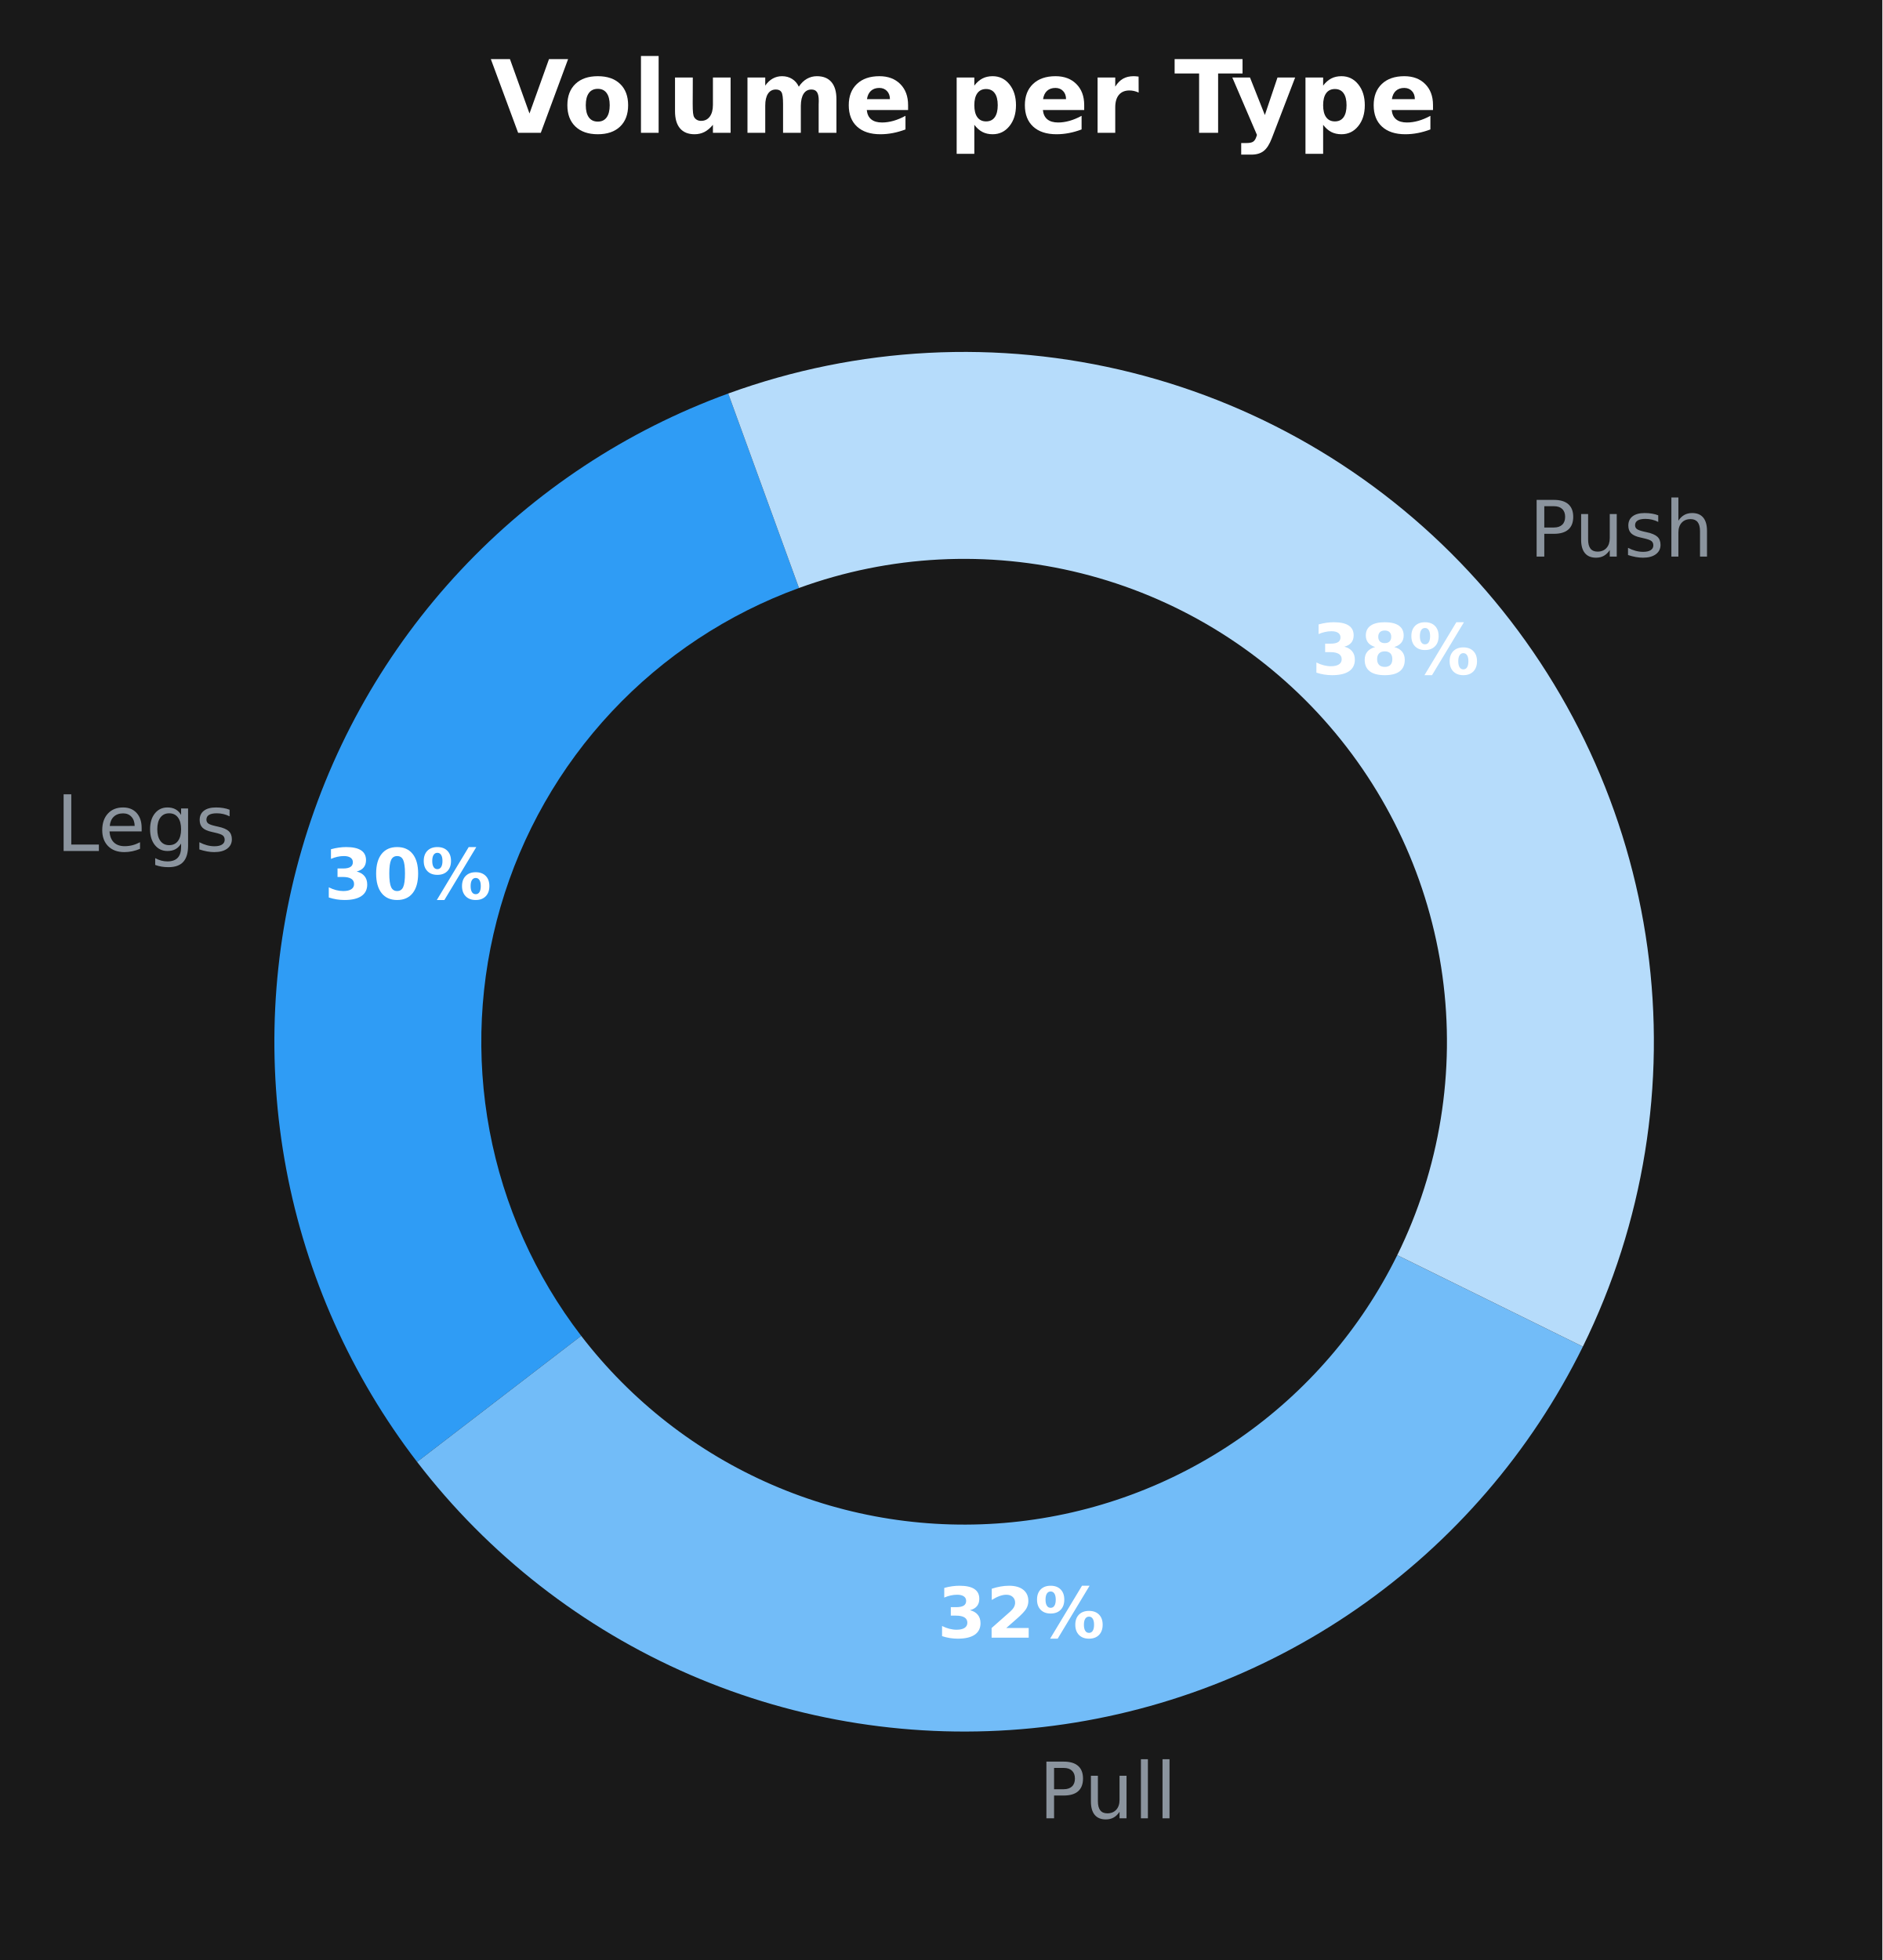
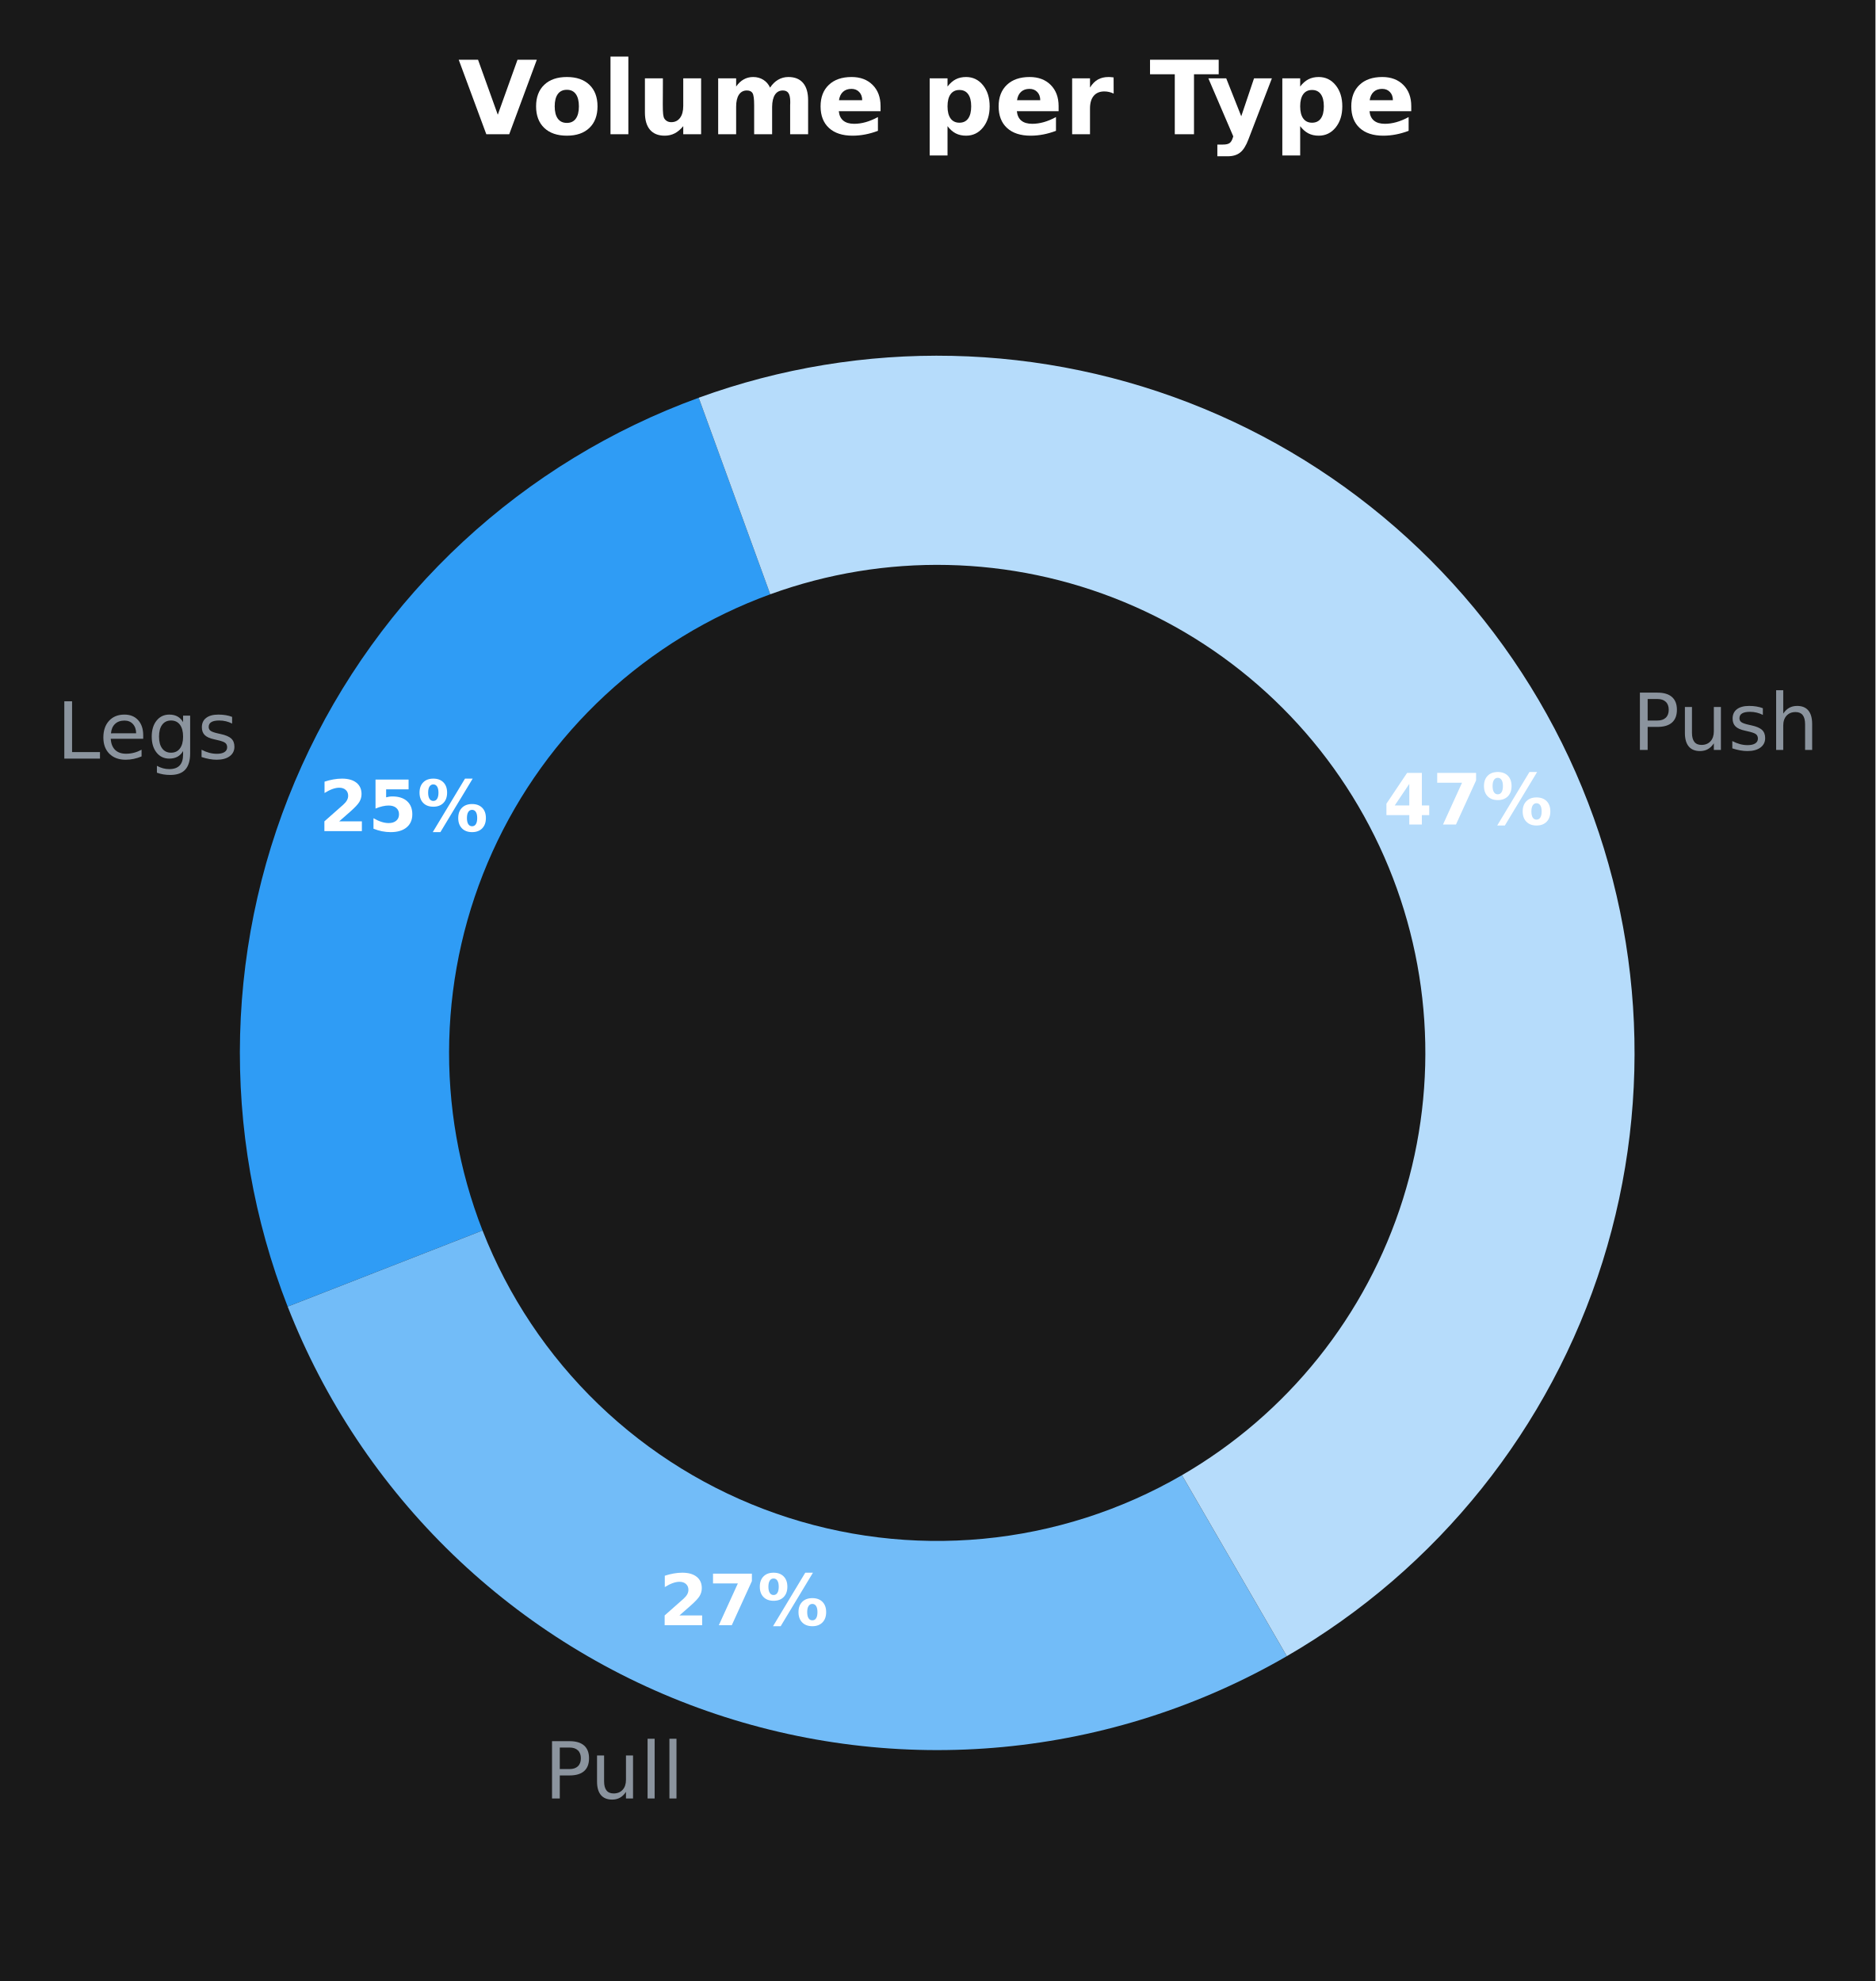
- <svg xmlns="http://www.w3.org/2000/svg" xmlns:xlink="http://www.w3.org/1999/xlink" width="242.069pt" height="252.038pt" viewBox="0 0 242.069 252.038" version="1.1">
+ <svg xmlns="http://www.w3.org/2000/svg" xmlns:xlink="http://www.w3.org/1999/xlink" width="238.555pt" height="252.038pt" viewBox="0 0 238.555 252.038" version="1.1">
  <defs>
    <style type="text/css">*{stroke-linejoin: round; stroke-linecap: butt}</style>
  </defs>
  <g id="figure_1">
    <g id="patch_1">
-       <path d="M 0 252.038  L 242.069 252.038  L 242.069 0  L 0 0  z " style="fill: #191919" />
+       <path d="M 0 252.038  L 238.555 252.038  L 238.555 0  L 0 0  z " style="fill: #191919" />
    </g>
    <g id="axes_1">
      <g id="patch_2">
-         <path d="M 93.651 50.603  C 80.556 55.37 68.767 63.155 59.242 73.327  C 49.717 83.498 42.721 95.773 38.824 109.152  C 34.927 122.531 34.238 136.643 36.811 150.338  C 39.384 164.034 45.149 176.932 53.636 187.984  L 74.742 171.776  C 68.801 164.04 64.766 155.011 62.964 145.424  C 61.163 135.837 61.646 125.959 64.374 116.594  C 67.102 107.229 71.998 98.636 78.666 91.516  C 85.333 84.396 93.586 78.946 102.752 75.61  z " style="fill: #2f9cf5" />
+         <path d="M 88.877 50.603  C 77.767 54.647 67.577 60.871 58.907 68.909  C 50.237 76.947 43.261 86.638 38.39 97.411  C 33.519 108.183 30.851 119.822 30.542 131.641  C 30.233 143.459 32.29 155.221 36.592 166.234  L 61.379 156.551  C 58.368 148.842 56.928 140.609 57.144 132.336  C 57.36 124.063 59.228 115.916 62.638 108.375  C 66.048 100.834 70.931 94.051 77 88.424  C 83.069 82.797 90.202 78.44 97.979 75.61  z " style="fill: #2f9cf5" />
      </g>
      <g id="patch_3">
-         <path d="M 53.636 187.984  C 62.82 199.943 74.902 209.365 88.738 215.357  C 102.574 221.349 117.712 223.715 132.717 222.232  C 147.721 220.748 162.103 215.463 174.497 206.878  C 186.892 198.293 196.896 186.687 203.56 173.162  L 179.689 161.401  C 175.024 170.868 168.021 178.992 159.345 185.002  C 150.669 191.012 140.602 194.711 130.098 195.75  C 119.595 196.788 108.999 195.131 99.313 190.937  C 89.628 186.743 81.171 180.147 74.742 171.776  z " style="fill: #72bcf8" />
+         <path d="M 36.592 166.234  C 41.245 178.146 48.421 188.913 57.624 197.793  C 66.828 206.673 77.845 213.459 89.916 217.683  C 101.988 221.908 114.831 223.472 127.564 222.268  C 140.296 221.065 152.619 217.121 163.686 210.71  L 150.345 187.684  C 142.598 192.172 133.972 194.933 125.059 195.775  C 116.147 196.618 107.156 195.523 98.706 192.566  C 90.256 189.609 82.544 184.859 76.102 178.643  C 69.659 172.426 64.636 164.89 61.379 156.551  z " style="fill: #72bcf8" />
      </g>
      <g id="patch_4">
-         <path d="M 203.56 173.162  C 211.384 157.281 214.278 139.415 211.867 121.876  C 209.455 104.338 201.848 87.916 190.028 74.735  C 178.208 61.555 162.709 52.211 145.535 47.91  C 128.361 43.61 110.287 44.548 93.651 50.603  L 102.752 75.61  C 114.398 71.371 127.05 70.715 139.071 73.725  C 151.093 76.735 161.942 83.276 170.216 92.502  C 178.49 101.728 183.816 113.224 185.503 125.501  C 187.191 137.778 185.166 150.284 179.689 161.401  z " style="fill: #b6dcfb" />
+         <path d="M 163.686 210.71  C 182.867 199.596 197.203 181.685 203.845 160.534  C 210.487 139.384 208.964 116.493 199.58 96.408  C 190.195 76.324 173.614 60.469 153.13 51.993  C 132.645 43.517 109.709 43.021 88.877 50.603  L 97.978 75.61  C 112.561 70.302 128.616 70.65 142.955 76.583  C 157.295 82.516 168.901 93.614 175.47 107.673  C 182.04 121.732 183.105 137.756 178.456 152.561  C 173.807 167.367 163.772 179.904 150.345 187.684  z " style="fill: #b6dcfb" />
      </g>
      <g id="matplotlib.axis_1" />
      <g id="matplotlib.axis_2" />
      <g id="text_1">
-         <g style="fill: #8b949e" transform="translate(7.2 109.4311) scale(0.1 -0.1)">
+         <g style="fill: #8b949e" transform="translate(7.2 96.5155) scale(0.1 -0.1)">
          <defs>
            <path id="DejaVuSans-4c" d="M 628 4666  L 1259 4666  L 1259 531  L 3531 531  L 3531 0  L 628 0  L 628 4666  z " transform="scale(0.015625)" />
            <path id="DejaVuSans-65" d="M 3597 1894  L 3597 1613  L 953 1613  Q 991 1019 1311 708  Q 1631 397 2203 397  Q 2534 397 2845 478  Q 3156 559 3463 722  L 3463 178  Q 3153 47 2828 -22  Q 2503 -91 2169 -91  Q 1331 -91 842 396  Q 353 884 353 1716  Q 353 2575 817 3079  Q 1281 3584 2069 3584  Q 2775 3584 3186 3129  Q 3597 2675 3597 1894  z M 3022 2063  Q 3016 2534 2758 2815  Q 2500 3097 2075 3097  Q 1594 3097 1305 2825  Q 1016 2553 972 2059  L 3022 2063  z " transform="scale(0.015625)" />
            <path id="DejaVuSans-67" d="M 2906 1791  Q 2906 2416 2648 2759  Q 2391 3103 1925 3103  Q 1463 3103 1205 2759  Q 947 2416 947 1791  Q 947 1169 1205 825  Q 1463 481 1925 481  Q 2391 481 2648 825  Q 2906 1169 2906 1791  z M 3481 434  Q 3481 -459 3084 -895  Q 2688 -1331 1869 -1331  Q 1566 -1331 1297 -1286  Q 1028 -1241 775 -1147  L 775 -588  Q 1028 -725 1275 -790  Q 1522 -856 1778 -856  Q 2344 -856 2625 -561  Q 2906 -266 2906 331  L 2906 616  Q 2728 306 2450 153  Q 2172 0 1784 0  Q 1141 0 747 490  Q 353 981 353 1791  Q 353 2603 747 3093  Q 1141 3584 1784 3584  Q 2172 3584 2450 3431  Q 2728 3278 2906 2969  L 2906 3500  L 3481 3500  L 3481 434  z " transform="scale(0.015625)" />
            <path id="DejaVuSans-73" d="M 2834 3397  L 2834 2853  Q 2591 2978 2328 3040  Q 2066 3103 1784 3103  Q 1356 3103 1142 2972  Q 928 2841 928 2578  Q 928 2378 1081 2264  Q 1234 2150 1697 2047  L 1894 2003  Q 2506 1872 2764 1633  Q 3022 1394 3022 966  Q 3022 478 2636 193  Q 2250 -91 1575 -91  Q 1294 -91 989 -36  Q 684 19 347 128  L 347 722  Q 666 556 975 473  Q 1284 391 1588 391  Q 1994 391 2212 530  Q 2431 669 2431 922  Q 2431 1156 2273 1281  Q 2116 1406 1581 1522  L 1381 1569  Q 847 1681 609 1914  Q 372 2147 372 2553  Q 372 3047 722 3315  Q 1072 3584 1716 3584  Q 2034 3584 2315 3537  Q 2597 3491 2834 3397  z " transform="scale(0.015625)" />
          </defs>
          <use xlink:href="#DejaVuSans-4c" />
          <use xlink:href="#DejaVuSans-65" transform="translate(53.96289 0)" />
          <use xlink:href="#DejaVuSans-67" transform="translate(115.4863 0)" />
          <use xlink:href="#DejaVuSans-73" transform="translate(178.9629 0)" />
        </g>
      </g>
      <g id="text_2">
-         <g style="fill: #ffffff" transform="translate(41.67954 115.6046) scale(0.09 -0.09)">
+         <g style="fill: #ffffff" transform="translate(40.55118 105.7418) scale(0.09 -0.09)">
          <defs>
-             <path id="DejaVuSans-Bold-33" d="M 2981 2516  Q 3453 2394 3698 2092  Q 3944 1791 3944 1325  Q 3944 631 3412 270  Q 2881 -91 1863 -91  Q 1503 -91 1142 -33  Q 781 25 428 141  L 428 1069  Q 766 900 1098 814  Q 1431 728 1753 728  Q 2231 728 2486 893  Q 2741 1059 2741 1369  Q 2741 1688 2480 1852  Q 2219 2016 1709 2016  L 1228 2016  L 1228 2791  L 1734 2791  Q 2188 2791 2409 2933  Q 2631 3075 2631 3366  Q 2631 3634 2415 3781  Q 2200 3928 1806 3928  Q 1516 3928 1219 3862  Q 922 3797 628 3669  L 628 4550  Q 984 4650 1334 4700  Q 1684 4750 2022 4750  Q 2931 4750 3382 4451  Q 3834 4153 3834 3553  Q 3834 3144 3618 2883  Q 3403 2622 2981 2516  z " transform="scale(0.015625)" />
-             <path id="DejaVuSans-Bold-30" d="M 2944 2338  Q 2944 3213 2780 3570  Q 2616 3928 2228 3928  Q 1841 3928 1675 3570  Q 1509 3213 1509 2338  Q 1509 1453 1675 1090  Q 1841 728 2228 728  Q 2613 728 2778 1090  Q 2944 1453 2944 2338  z M 4147 2328  Q 4147 1169 3647 539  Q 3147 -91 2228 -91  Q 1306 -91 806 539  Q 306 1169 306 2328  Q 306 3491 806 4120  Q 1306 4750 2228 4750  Q 3147 4750 3647 4120  Q 4147 3491 4147 2328  z " transform="scale(0.015625)" />
+             <path id="DejaVuSans-Bold-32" d="M 1844 884  L 3897 884  L 3897 0  L 506 0  L 506 884  L 2209 2388  Q 2438 2594 2547 2791  Q 2656 2988 2656 3200  Q 2656 3528 2436 3728  Q 2216 3928 1850 3928  Q 1569 3928 1234 3808  Q 900 3688 519 3450  L 519 4475  Q 925 4609 1322 4679  Q 1719 4750 2100 4750  Q 2938 4750 3402 4381  Q 3866 4013 3866 3353  Q 3866 2972 3669 2642  Q 3472 2313 2841 1759  L 1844 884  z " transform="scale(0.015625)" />
+             <path id="DejaVuSans-Bold-35" d="M 678 4666  L 3669 4666  L 3669 3781  L 1638 3781  L 1638 3059  Q 1775 3097 1914 3117  Q 2053 3138 2203 3138  Q 3056 3138 3531 2711  Q 4006 2284 4006 1522  Q 4006 766 3489 337  Q 2972 -91 2053 -91  Q 1656 -91 1267 -14  Q 878 63 494 219  L 494 1166  Q 875 947 1217 837  Q 1559 728 1863 728  Q 2300 728 2551 942  Q 2803 1156 2803 1522  Q 2803 1891 2551 2103  Q 2300 2316 1863 2316  Q 1603 2316 1309 2248  Q 1016 2181 678 2041  L 678 4666  z " transform="scale(0.015625)" />
            <path id="DejaVuSans-Bold-25" d="M 4959 1925  Q 4738 1925 4616 1733  Q 4494 1541 4494 1184  Q 4494 825 4614 633  Q 4734 441 4959 441  Q 5184 441 5303 633  Q 5422 825 5422 1184  Q 5422 1541 5301 1733  Q 5181 1925 4959 1925  z M 4959 2450  Q 5541 2450 5875 2112  Q 6209 1775 6209 1184  Q 6209 594 5875 251  Q 5541 -91 4959 -91  Q 4378 -91 4042 251  Q 3706 594 3706 1184  Q 3706 1772 4042 2111  Q 4378 2450 4959 2450  z M 2094 -91  L 1403 -91  L 4319 4750  L 5013 4750  L 2094 -91  z M 1453 4750  Q 2034 4750 2367 4411  Q 2700 4072 2700 3481  Q 2700 2891 2367 2550  Q 2034 2209 1453 2209  Q 872 2209 539 2550  Q 206 2891 206 3481  Q 206 4072 539 4411  Q 872 4750 1453 4750  z M 1453 4225  Q 1228 4225 1106 4031  Q 984 3838 984 3481  Q 984 3122 1106 2926  Q 1228 2731 1453 2731  Q 1678 2731 1798 2926  Q 1919 3122 1919 3481  Q 1919 3838 1797 4031  Q 1675 4225 1453 4225  z " transform="scale(0.015625)" />
          </defs>
-           <use xlink:href="#DejaVuSans-Bold-33" />
-           <use xlink:href="#DejaVuSans-Bold-30" transform="translate(69.58008 0)" />
+           <use xlink:href="#DejaVuSans-Bold-32" />
+           <use xlink:href="#DejaVuSans-Bold-35" transform="translate(69.58008 0)" />
          <use xlink:href="#DejaVuSans-Bold-25" transform="translate(139.1602 0)" />
        </g>
      </g>
      <g id="text_3">
-         <g style="fill: #8b949e" transform="translate(133.5893 233.8183) scale(0.1 -0.1)">
+         <g style="fill: #8b949e" transform="translate(69.2378 228.8153) scale(0.1 -0.1)">
          <defs>
            <path id="DejaVuSans-50" d="M 1259 4147  L 1259 2394  L 2053 2394  Q 2494 2394 2734 2622  Q 2975 2850 2975 3272  Q 2975 3691 2734 3919  Q 2494 4147 2053 4147  L 1259 4147  z M 628 4666  L 2053 4666  Q 2838 4666 3239 4311  Q 3641 3956 3641 3272  Q 3641 2581 3239 2228  Q 2838 1875 2053 1875  L 1259 1875  L 1259 0  L 628 0  L 628 4666  z " transform="scale(0.015625)" />
            <path id="DejaVuSans-75" d="M 544 1381  L 544 3500  L 1119 3500  L 1119 1403  Q 1119 906 1312 657  Q 1506 409 1894 409  Q 2359 409 2629 706  Q 2900 1003 2900 1516  L 2900 3500  L 3475 3500  L 3475 0  L 2900 0  L 2900 538  Q 2691 219 2414 64  Q 2138 -91 1772 -91  Q 1169 -91 856 284  Q 544 659 544 1381  z M 1991 3584  L 1991 3584  z " transform="scale(0.015625)" />
            <path id="DejaVuSans-6c" d="M 603 4863  L 1178 4863  L 1178 0  L 603 0  L 603 4863  z " transform="scale(0.015625)" />
          </defs>
          <use xlink:href="#DejaVuSans-50" />
          <use xlink:href="#DejaVuSans-75" transform="translate(58.55273 0)" />
          <use xlink:href="#DejaVuSans-6c" transform="translate(121.9316 0)" />
          <use xlink:href="#DejaVuSans-6c" transform="translate(149.7148 0)" />
        </g>
      </g>
      <g id="text_4">
-         <g style="fill: #ffffff" transform="translate(120.5491 210.5913) scale(0.09 -0.09)">
+         <g style="fill: #ffffff" transform="translate(83.83289 206.7708) scale(0.09 -0.09)">
          <defs>
-             <path id="DejaVuSans-Bold-32" d="M 1844 884  L 3897 884  L 3897 0  L 506 0  L 506 884  L 2209 2388  Q 2438 2594 2547 2791  Q 2656 2988 2656 3200  Q 2656 3528 2436 3728  Q 2216 3928 1850 3928  Q 1569 3928 1234 3808  Q 900 3688 519 3450  L 519 4475  Q 925 4609 1322 4679  Q 1719 4750 2100 4750  Q 2938 4750 3402 4381  Q 3866 4013 3866 3353  Q 3866 2972 3669 2642  Q 3472 2313 2841 1759  L 1844 884  z " transform="scale(0.015625)" />
+             <path id="DejaVuSans-Bold-37" d="M 428 4666  L 3944 4666  L 3944 3988  L 2125 0  L 953 0  L 2675 3781  L 428 3781  L 428 4666  z " transform="scale(0.015625)" />
          </defs>
-           <use xlink:href="#DejaVuSans-Bold-33" />
-           <use xlink:href="#DejaVuSans-Bold-32" transform="translate(69.58008 0)" />
+           <use xlink:href="#DejaVuSans-Bold-32" />
+           <use xlink:href="#DejaVuSans-Bold-37" transform="translate(69.58008 0)" />
          <use xlink:href="#DejaVuSans-Bold-25" transform="translate(139.1602 0)" />
        </g>
      </g>
      <g id="text_5">
-         <g style="fill: #8b949e" transform="translate(196.6317 71.57255) scale(0.1 -0.1)">
+         <g style="fill: #8b949e" transform="translate(207.6162 95.41269) scale(0.1 -0.1)">
          <defs>
            <path id="DejaVuSans-68" d="M 3513 2113  L 3513 0  L 2938 0  L 2938 2094  Q 2938 2591 2744 2837  Q 2550 3084 2163 3084  Q 1697 3084 1428 2787  Q 1159 2491 1159 1978  L 1159 0  L 581 0  L 581 4863  L 1159 4863  L 1159 2956  Q 1366 3272 1645 3428  Q 1925 3584 2291 3584  Q 2894 3584 3203 3211  Q 3513 2838 3513 2113  z " transform="scale(0.015625)" />
          </defs>
          <use xlink:href="#DejaVuSans-50" />
          <use xlink:href="#DejaVuSans-75" transform="translate(58.55273 0)" />
          <use xlink:href="#DejaVuSans-73" transform="translate(121.9316 0)" />
          <use xlink:href="#DejaVuSans-68" transform="translate(174.0312 0)" />
        </g>
      </g>
      <g id="text_6">
-         <g style="fill: #ffffff" transform="translate(168.6905 86.69447) scale(0.09 -0.09)">
+         <g style="fill: #ffffff" transform="translate(175.9503 104.8997) scale(0.09 -0.09)">
          <defs>
-             <path id="DejaVuSans-Bold-38" d="M 2228 2088  Q 1891 2088 1709 1903  Q 1528 1719 1528 1375  Q 1528 1031 1709 848  Q 1891 666 2228 666  Q 2563 666 2741 848  Q 2919 1031 2919 1375  Q 2919 1722 2741 1905  Q 2563 2088 2228 2088  z M 1350 2484  Q 925 2613 709 2878  Q 494 3144 494 3541  Q 494 4131 934 4440  Q 1375 4750 2228 4750  Q 3075 4750 3515 4442  Q 3956 4134 3956 3541  Q 3956 3144 3739 2878  Q 3522 2613 3097 2484  Q 3572 2353 3814 2058  Q 4056 1763 4056 1313  Q 4056 619 3595 264  Q 3134 -91 2228 -91  Q 1319 -91 855 264  Q 391 619 391 1313  Q 391 1763 633 2058  Q 875 2353 1350 2484  z M 1631 3419  Q 1631 3141 1786 2991  Q 1941 2841 2228 2841  Q 2509 2841 2662 2991  Q 2816 3141 2816 3419  Q 2816 3697 2662 3845  Q 2509 3994 2228 3994  Q 1941 3994 1786 3844  Q 1631 3694 1631 3419  z " transform="scale(0.015625)" />
+             <path id="DejaVuSans-Bold-34" d="M 2356 3675  L 1038 1722  L 2356 1722  L 2356 3675  z M 2156 4666  L 3494 4666  L 3494 1722  L 4159 1722  L 4159 850  L 3494 850  L 3494 0  L 2356 0  L 2356 850  L 288 850  L 288 1881  L 2156 4666  z " transform="scale(0.015625)" />
          </defs>
-           <use xlink:href="#DejaVuSans-Bold-33" />
-           <use xlink:href="#DejaVuSans-Bold-38" transform="translate(69.58008 0)" />
+           <use xlink:href="#DejaVuSans-Bold-34" />
+           <use xlink:href="#DejaVuSans-Bold-37" transform="translate(69.58008 0)" />
          <use xlink:href="#DejaVuSans-Bold-25" transform="translate(139.1602 0)" />
        </g>
      </g>
      <g id="text_7">
-         <g style="fill: #ffffff" transform="translate(63.05994 17.07797) scale(0.13 -0.13)">
+         <g style="fill: #ffffff" transform="translate(58.28612 17.07797) scale(0.13 -0.13)">
          <defs>
            <path id="DejaVuSans-Bold-56" d="M 31 4666  L 1241 4666  L 2478 1222  L 3713 4666  L 4922 4666  L 3194 0  L 1759 0  L 31 4666  z " transform="scale(0.015625)" />
            <path id="DejaVuSans-Bold-6f" d="M 2203 2784  Q 1831 2784 1636 2517  Q 1441 2250 1441 1747  Q 1441 1244 1636 976  Q 1831 709 2203 709  Q 2569 709 2762 976  Q 2956 1244 2956 1747  Q 2956 2250 2762 2517  Q 2569 2784 2203 2784  z M 2203 3584  Q 3106 3584 3614 3096  Q 4122 2609 4122 1747  Q 4122 884 3614 396  Q 3106 -91 2203 -91  Q 1297 -91 786 396  Q 275 884 275 1747  Q 275 2609 786 3096  Q 1297 3584 2203 3584  z " transform="scale(0.015625)" />
            <path id="DejaVuSans-Bold-6c" d="M 538 4863  L 1656 4863  L 1656 0  L 538 0  L 538 4863  z " transform="scale(0.015625)" />
            <path id="DejaVuSans-Bold-75" d="M 500 1363  L 500 3500  L 1625 3500  L 1625 3150  Q 1625 2866 1622 2436  Q 1619 2006 1619 1863  Q 1619 1441 1641 1255  Q 1663 1069 1716 984  Q 1784 875 1895 815  Q 2006 756 2150 756  Q 2500 756 2700 1025  Q 2900 1294 2900 1772  L 2900 3500  L 4019 3500  L 4019 0  L 2900 0  L 2900 506  Q 2647 200 2364 54  Q 2081 -91 1741 -91  Q 1134 -91 817 281  Q 500 653 500 1363  z " transform="scale(0.015625)" />
            <path id="DejaVuSans-Bold-6d" d="M 3781 2919  Q 3994 3244 4286 3414  Q 4578 3584 4928 3584  Q 5531 3584 5847 3212  Q 6163 2841 6163 2131  L 6163 0  L 5038 0  L 5038 1825  Q 5041 1866 5042 1909  Q 5044 1953 5044 2034  Q 5044 2406 4934 2573  Q 4825 2741 4581 2741  Q 4263 2741 4089 2478  Q 3916 2216 3909 1719  L 3909 0  L 2784 0  L 2784 1825  Q 2784 2406 2684 2573  Q 2584 2741 2328 2741  Q 2006 2741 1831 2477  Q 1656 2213 1656 1722  L 1656 0  L 531 0  L 531 3500  L 1656 3500  L 1656 2988  Q 1863 3284 2130 3434  Q 2397 3584 2719 3584  Q 3081 3584 3359 3409  Q 3638 3234 3781 2919  z " transform="scale(0.015625)" />
            <path id="DejaVuSans-Bold-65" d="M 4031 1759  L 4031 1441  L 1416 1441  Q 1456 1047 1700 850  Q 1944 653 2381 653  Q 2734 653 3104 758  Q 3475 863 3866 1075  L 3866 213  Q 3469 63 3072 -14  Q 2675 -91 2278 -91  Q 1328 -91 801 392  Q 275 875 275 1747  Q 275 2603 792 3093  Q 1309 3584 2216 3584  Q 3041 3584 3536 3087  Q 4031 2591 4031 1759  z M 2881 2131  Q 2881 2450 2695 2645  Q 2509 2841 2209 2841  Q 1884 2841 1681 2658  Q 1478 2475 1428 2131  L 2881 2131  z " transform="scale(0.015625)" />
            <path id="DejaVuSans-Bold-20" transform="scale(0.015625)" />
            <path id="DejaVuSans-Bold-70" d="M 1656 506  L 1656 -1331  L 538 -1331  L 538 3500  L 1656 3500  L 1656 2988  Q 1888 3294 2169 3439  Q 2450 3584 2816 3584  Q 3463 3584 3878 3070  Q 4294 2556 4294 1747  Q 4294 938 3878 423  Q 3463 -91 2816 -91  Q 2450 -91 2169 54  Q 1888 200 1656 506  z M 2400 2772  Q 2041 2772 1848 2508  Q 1656 2244 1656 1747  Q 1656 1250 1848 986  Q 2041 722 2400 722  Q 2759 722 2948 984  Q 3138 1247 3138 1747  Q 3138 2247 2948 2509  Q 2759 2772 2400 2772  z " transform="scale(0.015625)" />
            <path id="DejaVuSans-Bold-72" d="M 3138 2547  Q 2991 2616 2845 2648  Q 2700 2681 2553 2681  Q 2122 2681 1889 2404  Q 1656 2128 1656 1613  L 1656 0  L 538 0  L 538 3500  L 1656 3500  L 1656 2925  Q 1872 3269 2151 3426  Q 2431 3584 2822 3584  Q 2878 3584 2943 3579  Q 3009 3575 3134 3559  L 3138 2547  z " transform="scale(0.015625)" />
            <path id="DejaVuSans-Bold-54" d="M 31 4666  L 4331 4666  L 4331 3756  L 2784 3756  L 2784 0  L 1581 0  L 1581 3756  L 31 3756  L 31 4666  z " transform="scale(0.015625)" />
            <path id="DejaVuSans-Bold-79" d="M 78 3500  L 1197 3500  L 2138 1125  L 2938 3500  L 4056 3500  L 2584 -331  Q 2363 -916 2067 -1148  Q 1772 -1381 1288 -1381  L 641 -1381  L 641 -647  L 991 -647  Q 1275 -647 1404 -556  Q 1534 -466 1606 -231  L 1638 -134  L 78 3500  z " transform="scale(0.015625)" />
          </defs>
          <use xlink:href="#DejaVuSans-Bold-56" />
          <use xlink:href="#DejaVuSans-Bold-6f" transform="translate(71.89258 0)" />
          <use xlink:href="#DejaVuSans-Bold-6c" transform="translate(140.5938 0)" />
          <use xlink:href="#DejaVuSans-Bold-75" transform="translate(174.8711 0)" />
          <use xlink:href="#DejaVuSans-Bold-6d" transform="translate(246.0625 0)" />
          <use xlink:href="#DejaVuSans-Bold-65" transform="translate(350.2617 0)" />
          <use xlink:href="#DejaVuSans-Bold-20" transform="translate(418.084 0)" />
          <use xlink:href="#DejaVuSans-Bold-70" transform="translate(452.8984 0)" />
          <use xlink:href="#DejaVuSans-Bold-65" transform="translate(524.4805 0)" />
          <use xlink:href="#DejaVuSans-Bold-72" transform="translate(592.3027 0)" />
          <use xlink:href="#DejaVuSans-Bold-20" transform="translate(641.6191 0)" />
          <use xlink:href="#DejaVuSans-Bold-54" transform="translate(676.4336 0)" />
          <use xlink:href="#DejaVuSans-Bold-79" transform="translate(732.7715 0)" />
          <use xlink:href="#DejaVuSans-Bold-70" transform="translate(797.957 0)" />
          <use xlink:href="#DejaVuSans-Bold-65" transform="translate(869.5391 0)" />
        </g>
      </g>
    </g>
  </g>
</svg>
